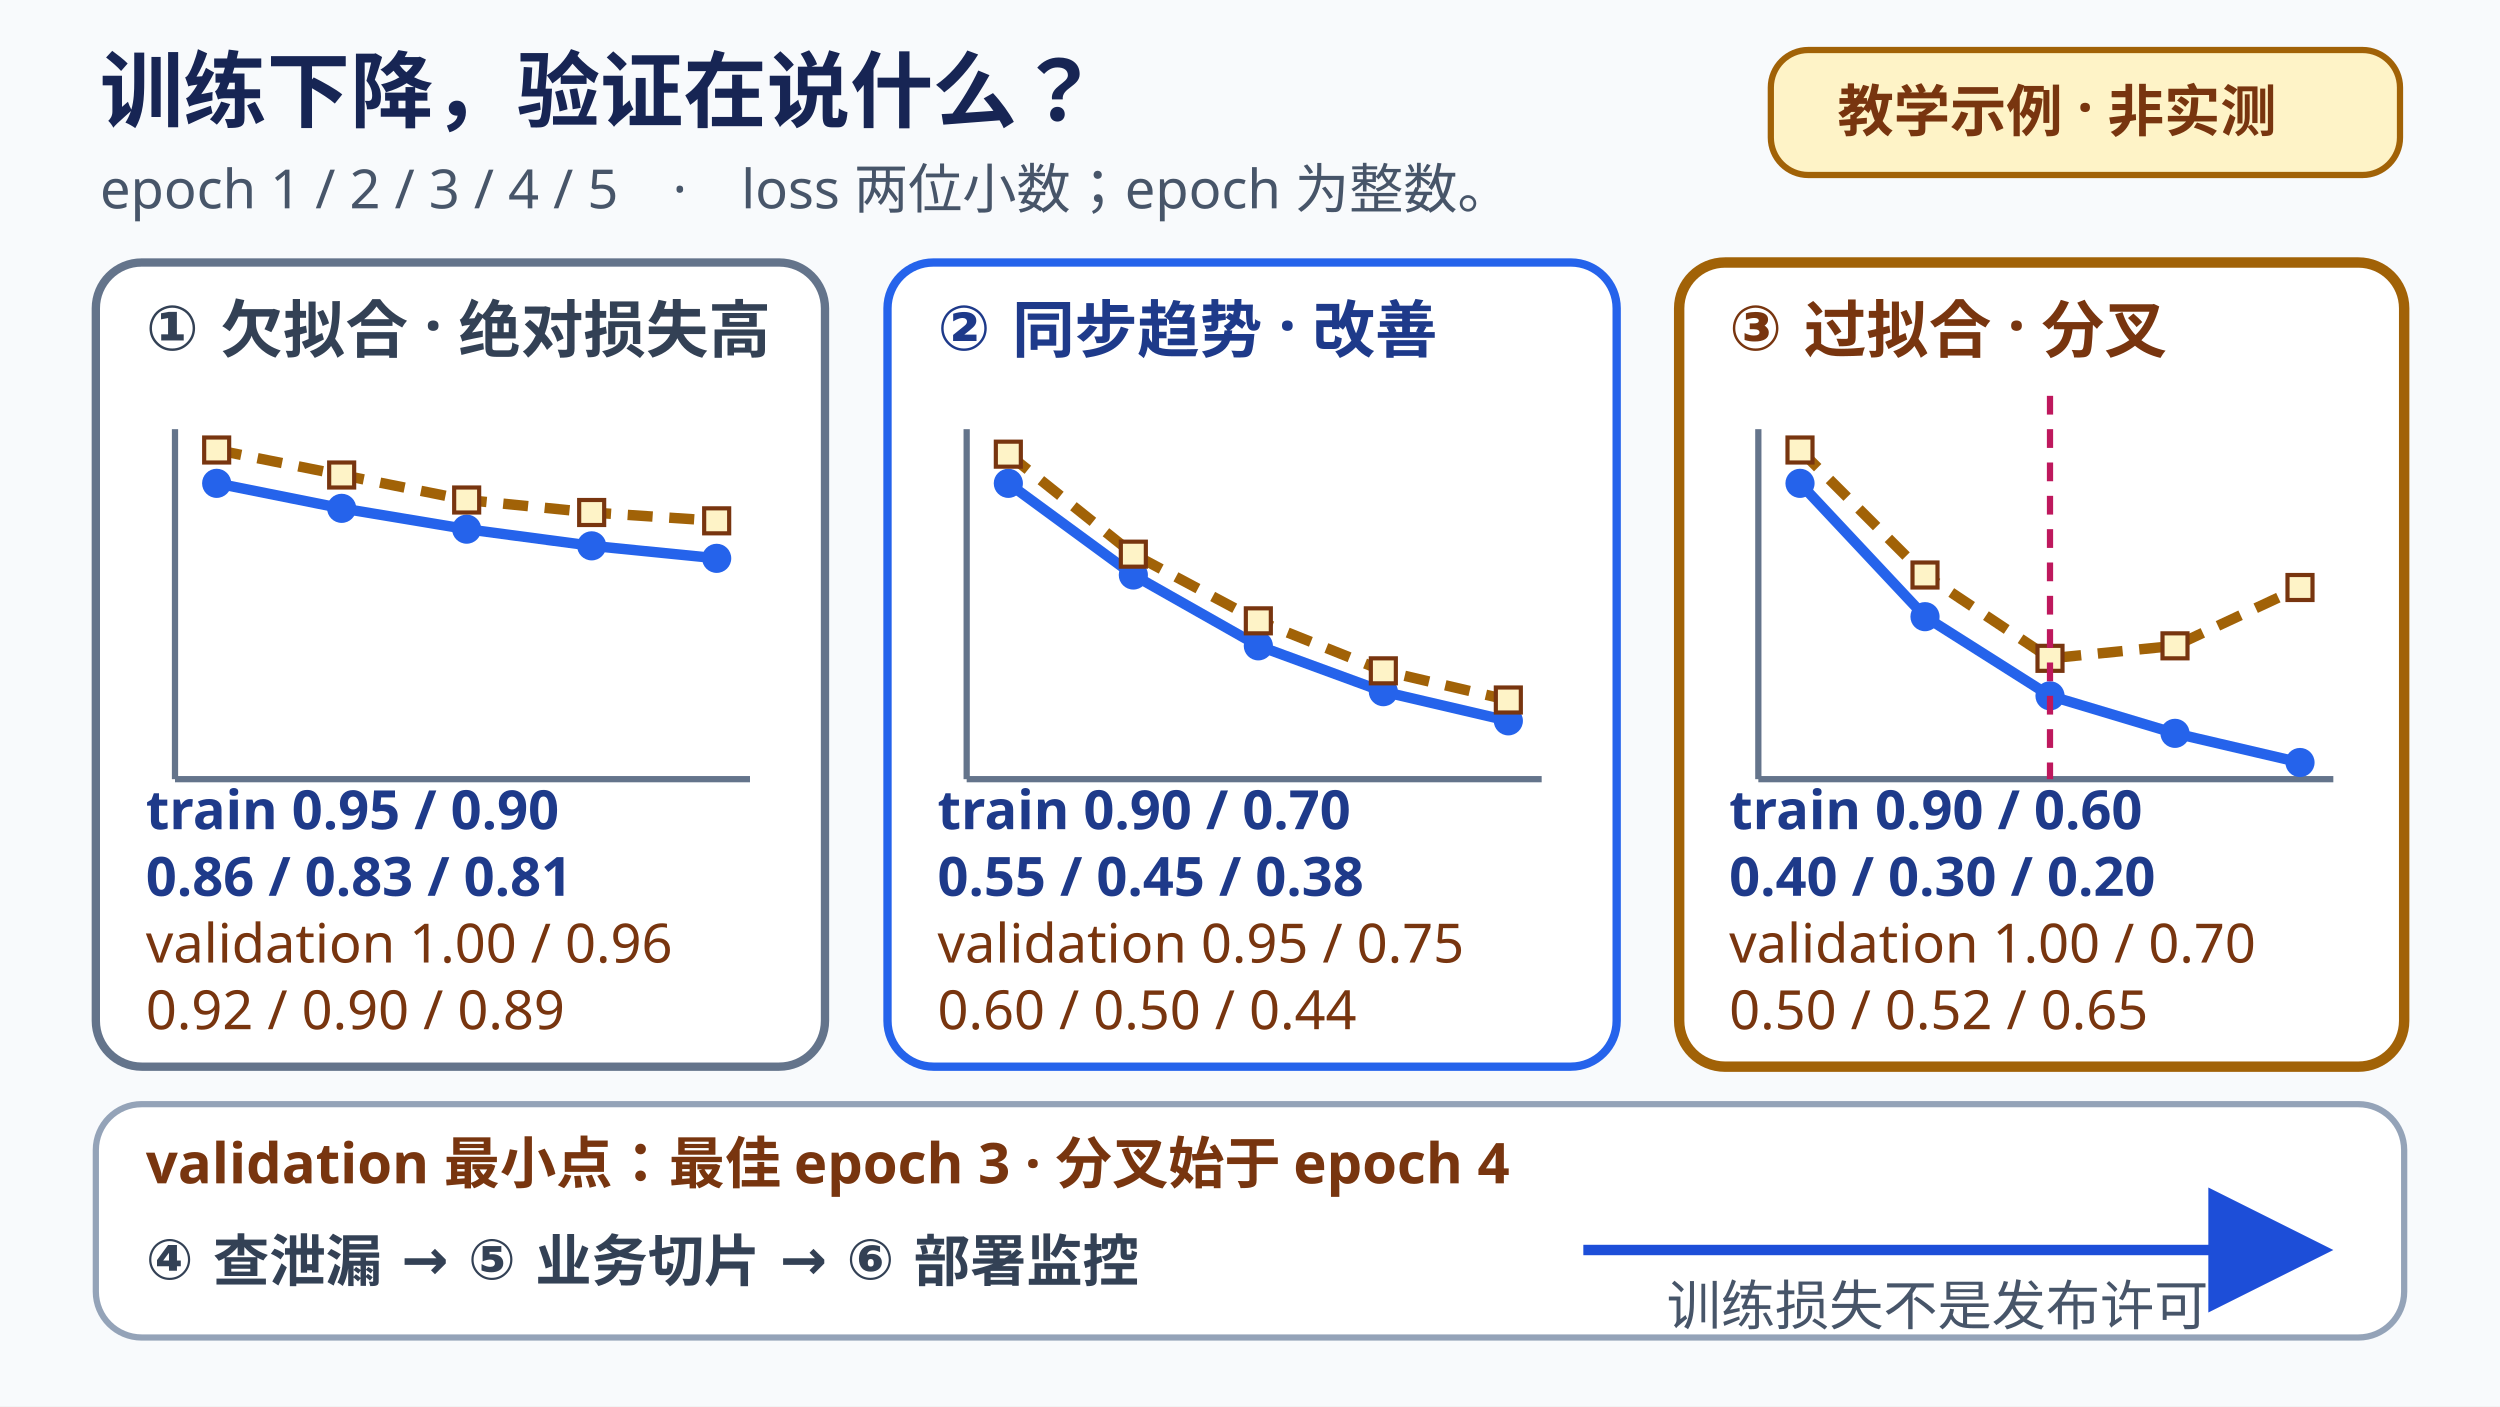
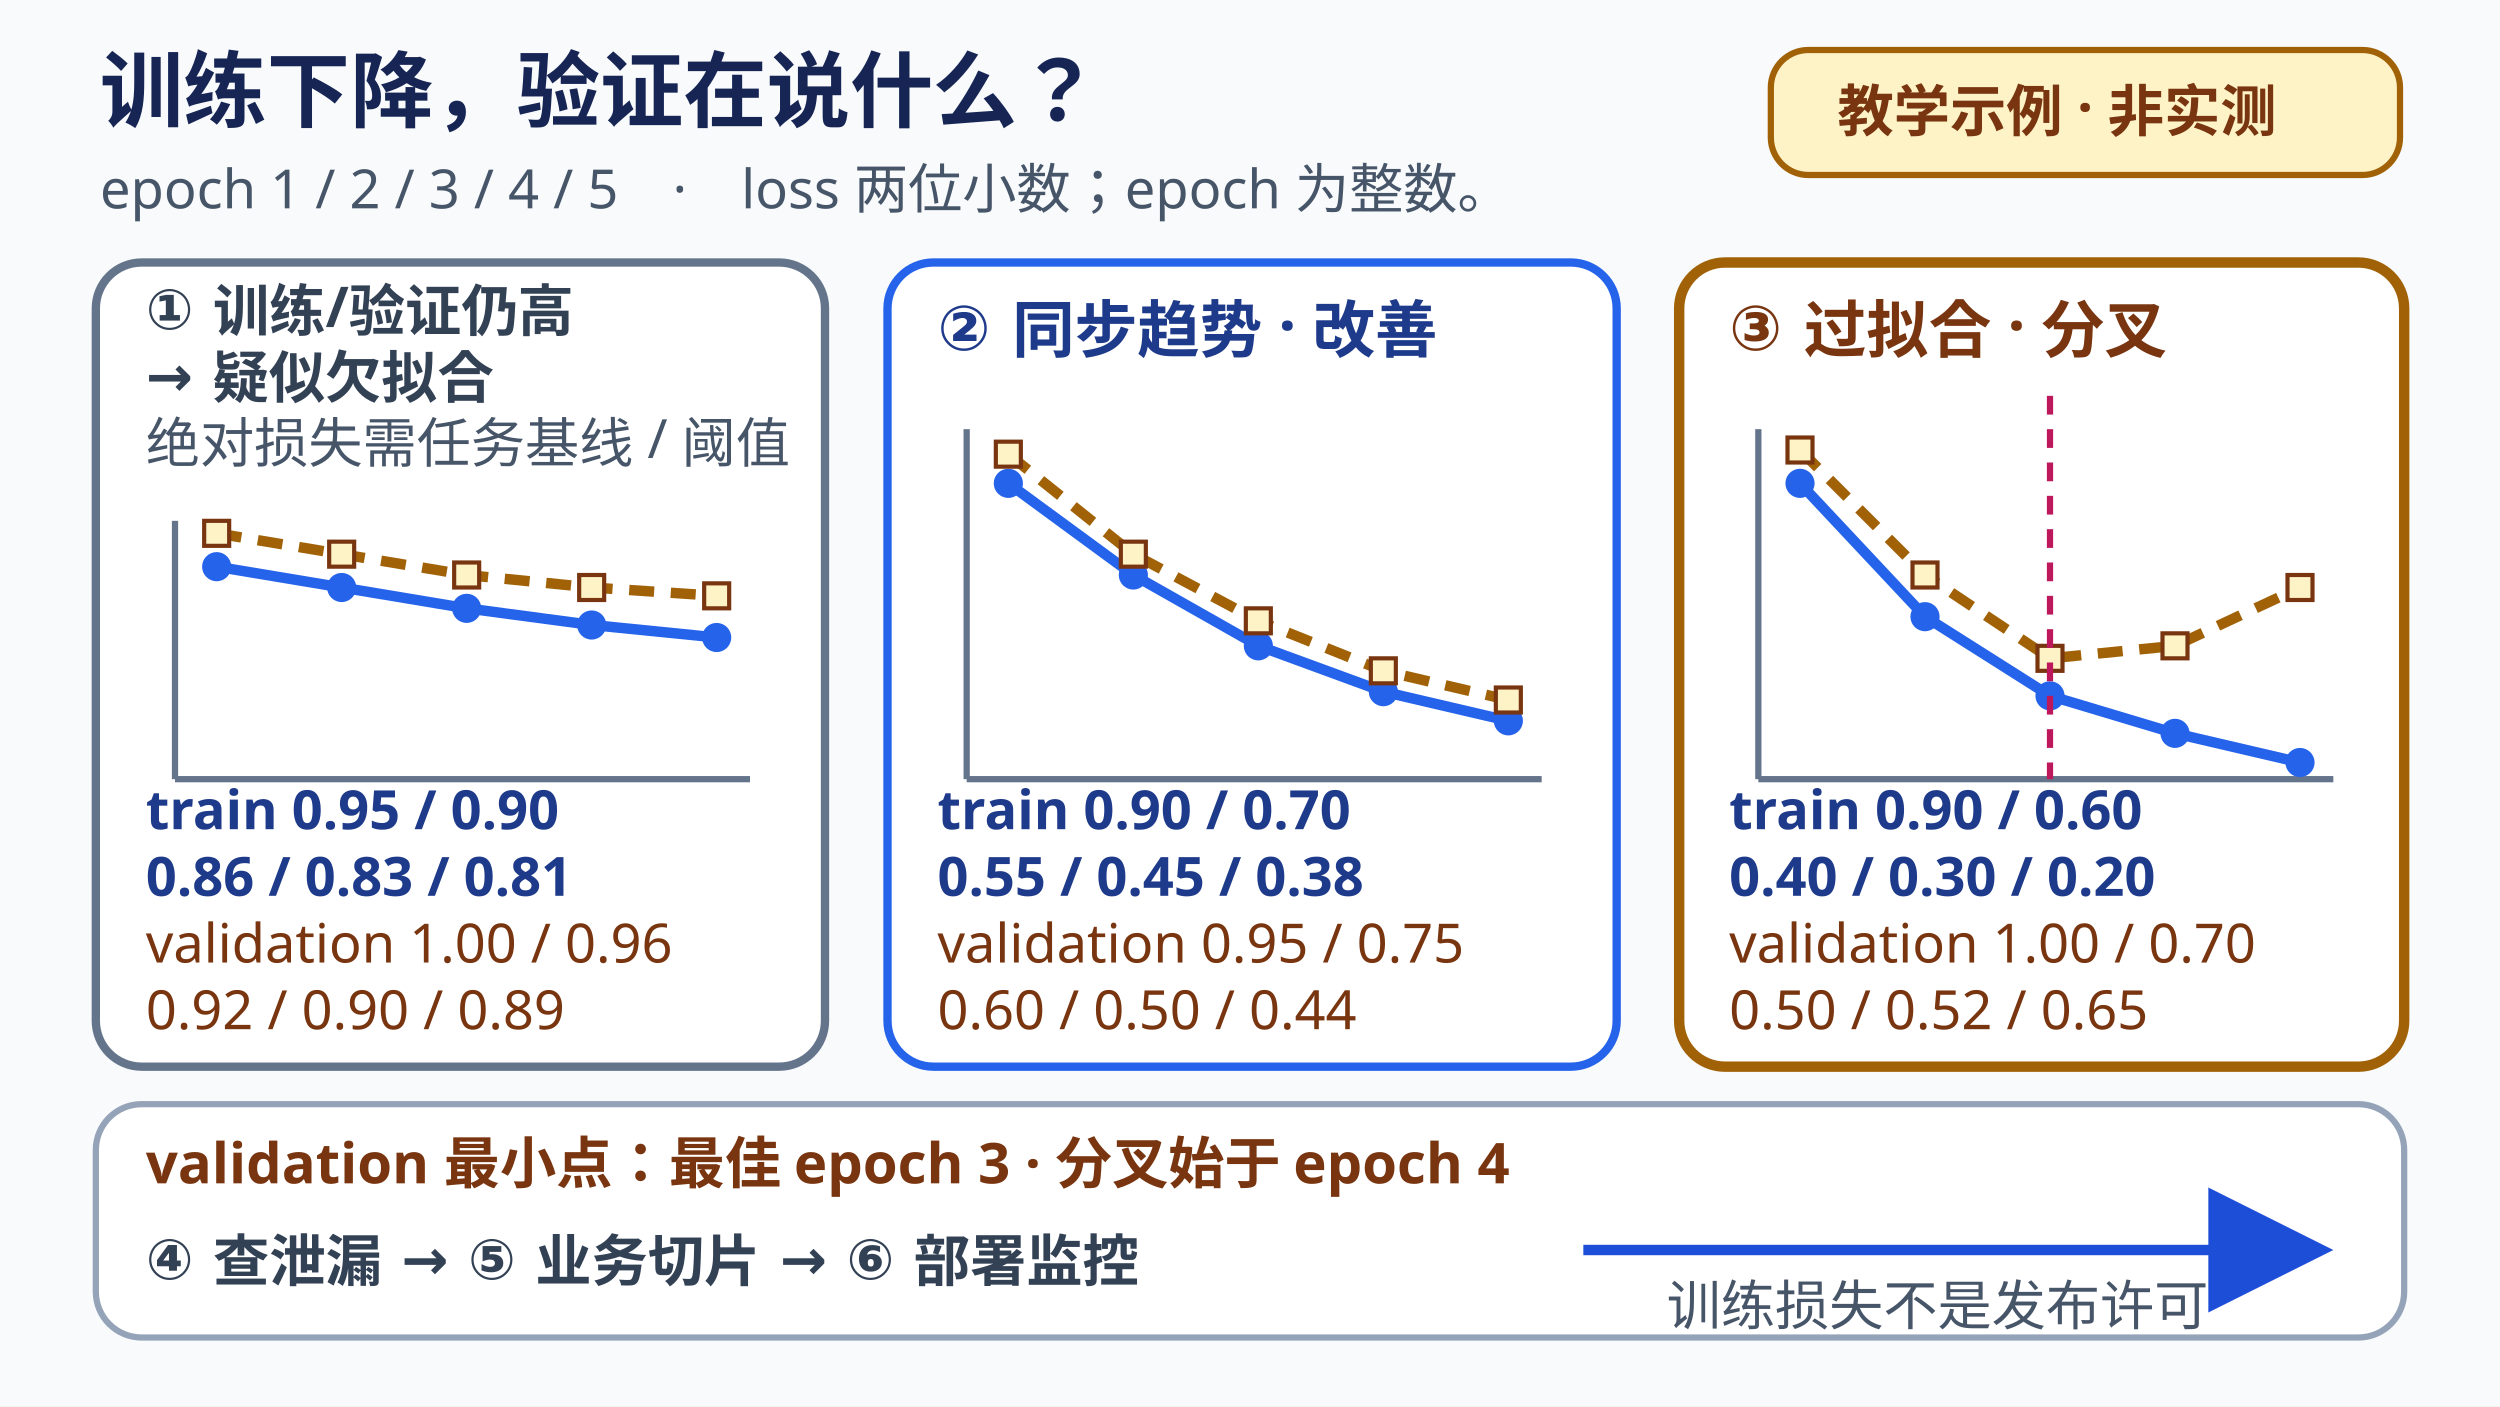
<svg xmlns="http://www.w3.org/2000/svg" width="1200" height="675" viewBox="0 0 1200 675" role="img" aria-labelledby="generalization-title generalization-desc">
  <defs>
    <marker id="evidence-arrow" markerWidth="12" markerHeight="12" refX="10" refY="6" orient="auto" markerUnits="strokeWidth">
      <path d="M0 0 L12 6 L0 12 Z" fill="#1d4ed8" />
    </marker>
  </defs>
  <rect x="0" y="0" width="1200" height="675" fill="#f8fafc" />
  <text x="48" y="58" font-family="system-ui, sans-serif" font-size="40" font-weight="800" fill="#172554">训练下降，验证在说什么？</text>
  <rect x="850" y="24" width="302" height="60" rx="18" fill="#fef3c7" stroke="#a16207" stroke-width="3" />
  <text x="882" y="63" font-family="system-ui, sans-serif" font-size="27" font-weight="800" fill="#78350f">教学示例 · 非实测</text>
  <text x="48" y="100" font-family="system-ui, sans-serif" font-size="26" fill="#475569">epoch 1 / 2 / 3 / 4 / 5　·　loss 两位小数；epoch 为整数。</text>
  <rect x="46" y="126" width="350" height="386" rx="22" fill="#ffffff" stroke="#64748b" stroke-width="4" />
-   <text x="70" y="168" font-family="system-ui, sans-serif" font-size="30" font-weight="800" fill="#334155">① 欠拟合 · 绝对损失高</text>
+   <text x="70" y="158" font-family="system-ui, sans-serif" font-size="27" font-weight="800" fill="#334155">① 训练/验证仍高</text>
+   <text x="70" y="190" font-family="system-ui, sans-serif" font-size="27" font-weight="800" fill="#334155">→ 疑似欠拟合</text>
+   <text x="70" y="222" font-family="system-ui, sans-serif" font-size="26" fill="#475569">绝对损失需任务基线 / 阈值</text>
  <line x1="84" y1="374" x2="360" y2="374" stroke="#64748b" stroke-width="3" />
-   <line x1="84" y1="206" x2="84" y2="374" stroke="#64748b" stroke-width="3" />
-   <polyline points="104,232 164,244 224,254 284,262 344,268" fill="none" stroke="#2563eb" stroke-width="5" />
-   <circle cx="104" cy="232" r="7" fill="#2563eb" />
-   <circle cx="164" cy="244" r="7" fill="#2563eb" />
-   <circle cx="224" cy="254" r="7" fill="#2563eb" />
-   <circle cx="284" cy="262" r="7" fill="#2563eb" />
-   <circle cx="344" cy="268" r="7" fill="#2563eb" />
-   <polyline points="104,216 164,228 224,240 284,246 344,250" fill="none" stroke="#a16207" stroke-width="5" stroke-dasharray="12 8" />
-   <rect x="98" y="210" width="12" height="12" fill="#fef3c7" stroke="#78350f" stroke-width="2" />
-   <rect x="158" y="222" width="12" height="12" fill="#fef3c7" stroke="#78350f" stroke-width="2" />
-   <rect x="218" y="234" width="12" height="12" fill="#fef3c7" stroke="#78350f" stroke-width="2" />
-   <rect x="278" y="240" width="12" height="12" fill="#fef3c7" stroke="#78350f" stroke-width="2" />
-   <rect x="338" y="244" width="12" height="12" fill="#fef3c7" stroke="#78350f" stroke-width="2" />
+   <line x1="84" y1="250" x2="84" y2="374" stroke="#64748b" stroke-width="3" />
+   <polyline points="104,272 164,282 224,292 284,300 344,306" fill="none" stroke="#2563eb" stroke-width="5" />
+   <circle cx="104" cy="272" r="7" fill="#2563eb" />
+   <circle cx="164" cy="282" r="7" fill="#2563eb" />
+   <circle cx="224" cy="292" r="7" fill="#2563eb" />
+   <circle cx="284" cy="300" r="7" fill="#2563eb" />
+   <circle cx="344" cy="306" r="7" fill="#2563eb" />
+   <polyline points="104,256 164,266 224,276 284,282 344,286" fill="none" stroke="#a16207" stroke-width="5" stroke-dasharray="12 8" />
+   <rect x="98" y="250" width="12" height="12" fill="#fef3c7" stroke="#78350f" stroke-width="2" />
+   <rect x="158" y="260" width="12" height="12" fill="#fef3c7" stroke="#78350f" stroke-width="2" />
+   <rect x="218" y="270" width="12" height="12" fill="#fef3c7" stroke="#78350f" stroke-width="2" />
+   <rect x="278" y="276" width="12" height="12" fill="#fef3c7" stroke="#78350f" stroke-width="2" />
+   <rect x="338" y="280" width="12" height="12" fill="#fef3c7" stroke="#78350f" stroke-width="2" />
  <text x="70" y="398" font-family="system-ui, sans-serif" font-size="26" font-weight="800" fill="#1e3a8a">train 0.95 / 0.90</text>
  <text x="70" y="430" font-family="system-ui, sans-serif" font-size="26" font-weight="800" fill="#1e3a8a">0.86 / 0.83 / 0.81</text>
  <text x="70" y="462" font-family="system-ui, sans-serif" font-size="26" fill="#78350f">validation 1.00 / 0.96</text>
  <text x="70" y="494" font-family="system-ui, sans-serif" font-size="26" fill="#78350f">0.92 / 0.90 / 0.89</text>
  <rect x="426" y="126" width="350" height="386" rx="22" fill="#ffffff" stroke="#2563eb" stroke-width="4" />
  <text x="450" y="168" font-family="system-ui, sans-serif" font-size="30" font-weight="800" fill="#1e3a8a">② 同步趋势 · 改善</text>
  <line x1="464" y1="374" x2="740" y2="374" stroke="#64748b" stroke-width="3" />
  <line x1="464" y1="206" x2="464" y2="374" stroke="#64748b" stroke-width="3" />
  <polyline points="484,232 544,276 604,310 664,332 724,346" fill="none" stroke="#2563eb" stroke-width="5" />
  <circle cx="484" cy="232" r="7" fill="#2563eb" />
  <circle cx="544" cy="276" r="7" fill="#2563eb" />
  <circle cx="604" cy="310" r="7" fill="#2563eb" />
  <circle cx="664" cy="332" r="7" fill="#2563eb" />
  <circle cx="724" cy="346" r="7" fill="#2563eb" />
  <polyline points="484,218 544,266 604,298 664,322 724,336" fill="none" stroke="#a16207" stroke-width="5" stroke-dasharray="12 8" />
  <rect x="478" y="212" width="12" height="12" fill="#fef3c7" stroke="#78350f" stroke-width="2" />
  <rect x="538" y="260" width="12" height="12" fill="#fef3c7" stroke="#78350f" stroke-width="2" />
  <rect x="598" y="292" width="12" height="12" fill="#fef3c7" stroke="#78350f" stroke-width="2" />
  <rect x="658" y="316" width="12" height="12" fill="#fef3c7" stroke="#78350f" stroke-width="2" />
  <rect x="718" y="330" width="12" height="12" fill="#fef3c7" stroke="#78350f" stroke-width="2" />
  <text x="450" y="398" font-family="system-ui, sans-serif" font-size="26" font-weight="800" fill="#1e3a8a">train 0.90 / 0.70</text>
  <text x="450" y="430" font-family="system-ui, sans-serif" font-size="26" font-weight="800" fill="#1e3a8a">0.55 / 0.45 / 0.38</text>
  <text x="450" y="462" font-family="system-ui, sans-serif" font-size="26" fill="#78350f">validation 0.95 / 0.75</text>
  <text x="450" y="494" font-family="system-ui, sans-serif" font-size="26" fill="#78350f">0.60 / 0.50 / 0.44</text>
  <rect x="806" y="126" width="348" height="386" rx="22" fill="#ffffff" stroke="#a16207" stroke-width="5" />
  <text x="830" y="168" font-family="system-ui, sans-serif" font-size="30" font-weight="800" fill="#78350f">③ 过拟合 · 分叉</text>
  <line x1="844" y1="374" x2="1120" y2="374" stroke="#64748b" stroke-width="3" />
  <line x1="844" y1="206" x2="844" y2="374" stroke="#64748b" stroke-width="3" />
  <polyline points="864,232 924,296 984,334 1044,352 1104,366" fill="none" stroke="#2563eb" stroke-width="5" />
  <circle cx="864" cy="232" r="7" fill="#2563eb" />
  <circle cx="924" cy="296" r="7" fill="#2563eb" />
  <circle cx="984" cy="334" r="7" fill="#2563eb" />
  <circle cx="1044" cy="352" r="7" fill="#2563eb" />
  <circle cx="1104" cy="366" r="7" fill="#2563eb" />
  <polyline points="864,216 924,276 984,316 1044,310 1104,282" fill="none" stroke="#a16207" stroke-width="5" stroke-dasharray="12 8" />
  <rect x="858" y="210" width="12" height="12" fill="#fef3c7" stroke="#78350f" stroke-width="2" />
  <rect x="918" y="270" width="12" height="12" fill="#fef3c7" stroke="#78350f" stroke-width="2" />
  <rect x="978" y="310" width="12" height="12" fill="#fef3c7" stroke="#78350f" stroke-width="2" />
  <rect x="1038" y="304" width="12" height="12" fill="#fef3c7" stroke="#78350f" stroke-width="2" />
  <rect x="1098" y="276" width="12" height="12" fill="#fef3c7" stroke="#78350f" stroke-width="2" />
  <line x1="984" y1="190" x2="984" y2="374" stroke="#be185d" stroke-width="3" stroke-dasharray="9 7" />
  <text x="830" y="398" font-family="system-ui, sans-serif" font-size="26" font-weight="800" fill="#1e3a8a">train 0.90 / 0.60</text>
  <text x="830" y="430" font-family="system-ui, sans-serif" font-size="26" font-weight="800" fill="#1e3a8a">0.40 / 0.30 / 0.20</text>
  <text x="830" y="462" font-family="system-ui, sans-serif" font-size="26" fill="#78350f">validation 1.00 / 0.70</text>
  <text x="830" y="494" font-family="system-ui, sans-serif" font-size="26" fill="#78350f">0.50 / 0.52 / 0.65</text>
  <rect x="46" y="530" width="1108" height="112" rx="22" fill="#ffffff" stroke="#94a3b8" stroke-width="3" />
  <text x="70" y="568" font-family="system-ui, sans-serif" font-size="27" font-weight="800" fill="#78350f">validation 最小点：最佳 epoch 3 · 分叉始于 epoch 4</text>
  <text x="70" y="614" font-family="system-ui, sans-serif" font-size="27" font-weight="800" fill="#334155">④ 查泄漏 → ⑤ 业务切片 → ⑥ 部署监控</text>
  <line x1="760" y1="600" x2="1110" y2="600" stroke="#1d4ed8" stroke-width="5" marker-end="url(#evidence-arrow)" />
  <text x="800" y="636" font-family="system-ui, sans-serif" font-size="26" fill="#475569">训练损失不是发布许可</text>
</svg>
